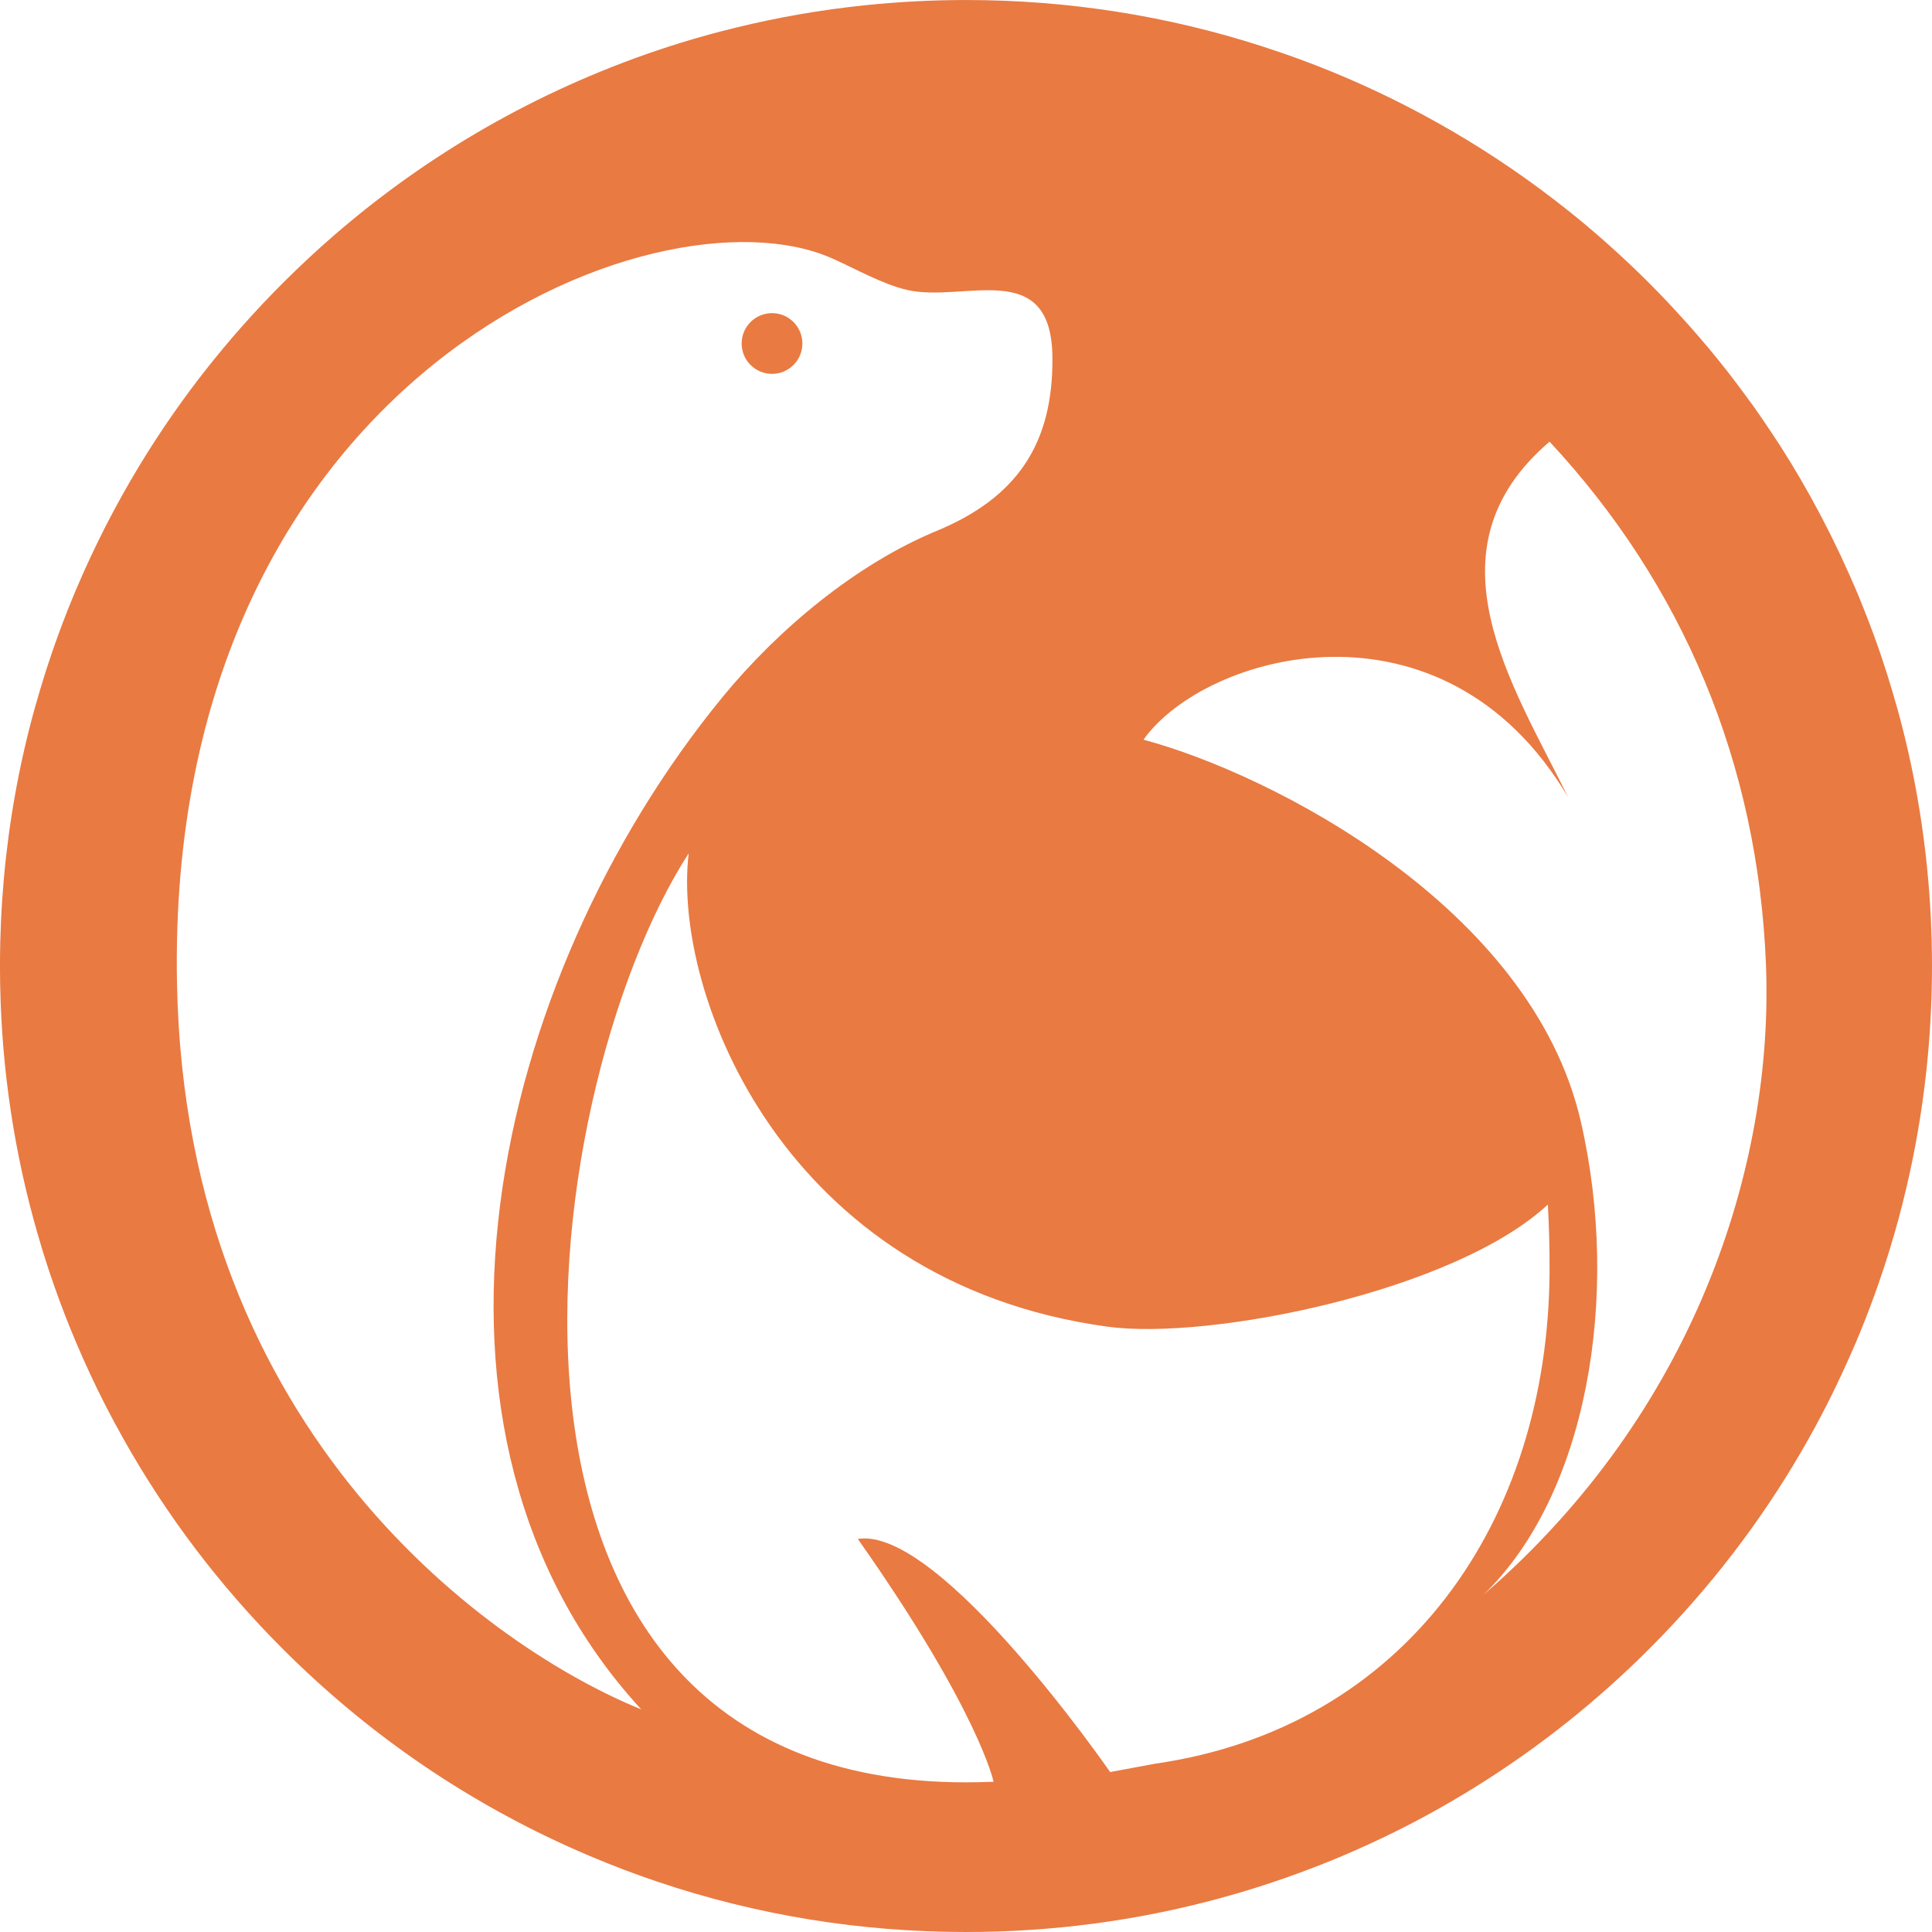
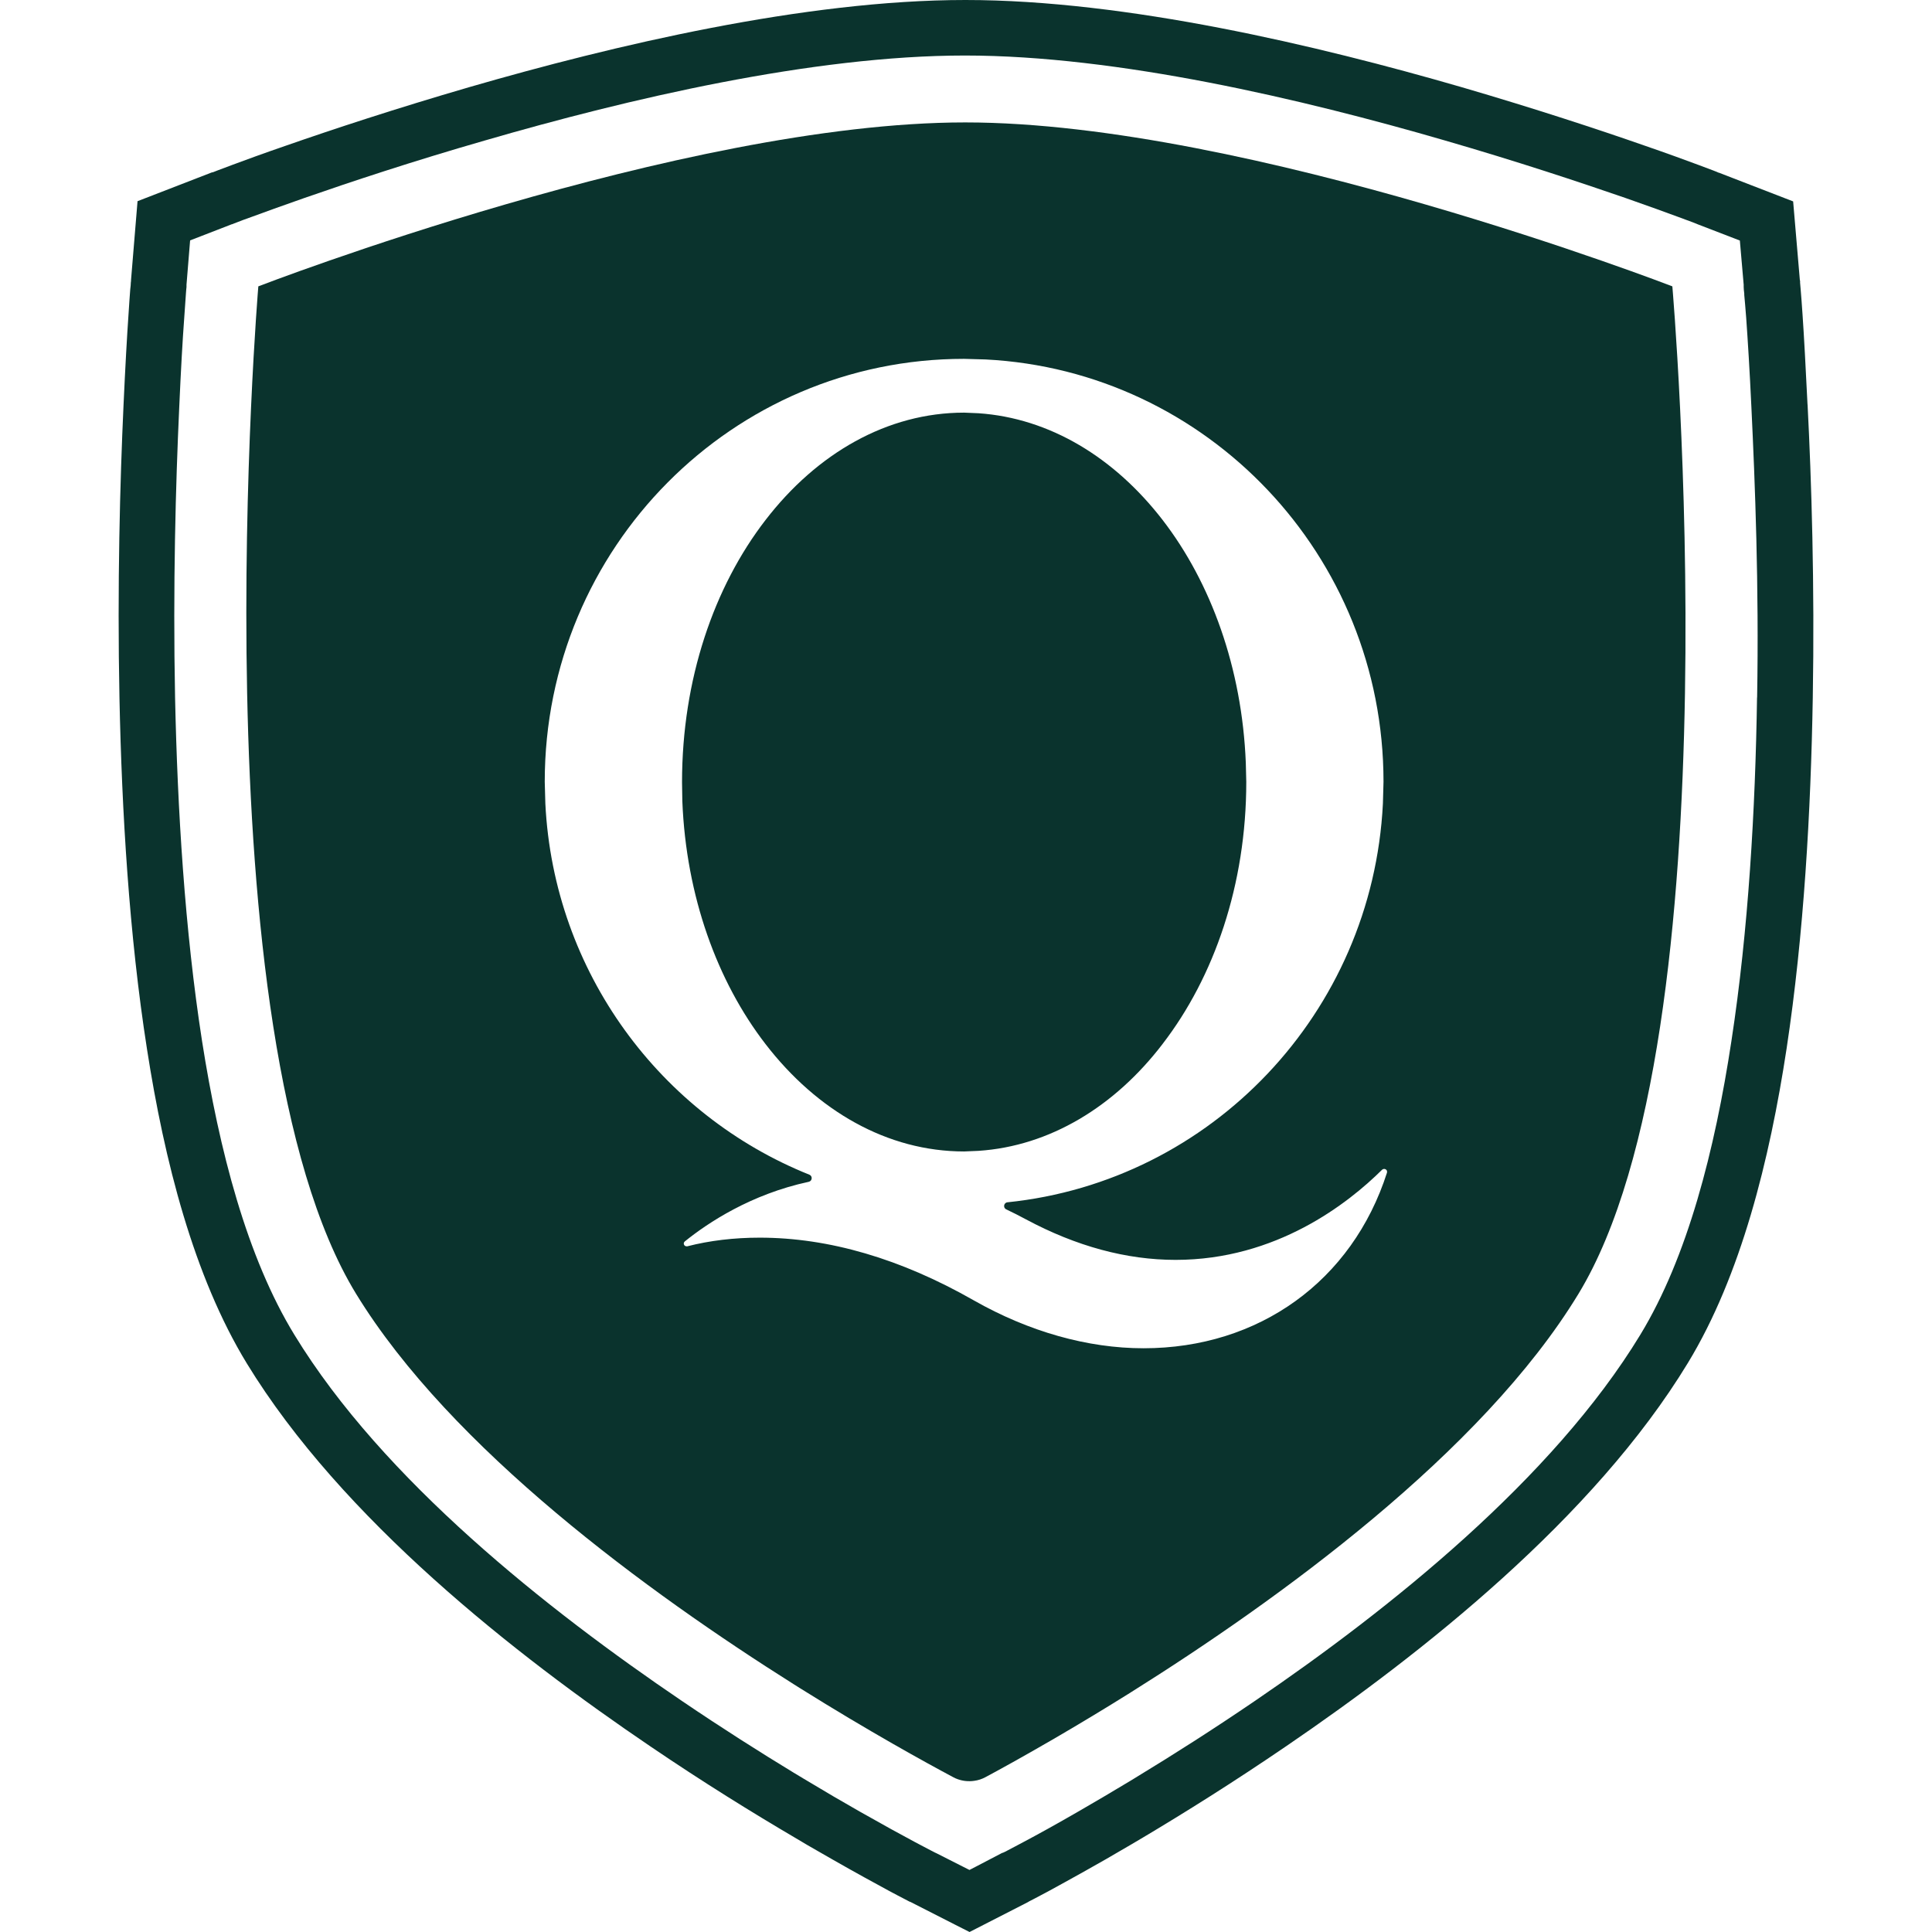
- <svg xmlns="http://www.w3.org/2000/svg" height="180" width="180" style="color: #e97a42" viewBox="0 0 180 180">
-   <path fill="currentColor" d="M 178.224 72.09 c -0.296 -1.463 -0.627 -2.919 -0.996 -4.364 -0.293 -1.151 -0.616 -2.293 -0.956 -3.433 -0.301 -1.008 -0.612 -2.014 -0.95 -3.012 -0.531 -1.578 -1.113 -3.142 -1.735 -4.694 -0.216 -0.54 -0.433 -1.082 -0.661 -1.618 -0.195 -0.462 -0.399 -0.917 -0.601 -1.375 -0.262 -0.591 -0.53 -1.177 -0.804 -1.762 -0.074 -0.159 -0.151 -0.315 -0.226 -0.474 -0.209 -0.441 -0.422 -0.881 -0.638 -1.318 -0.076 -0.154 -0.153 -0.306 -0.229 -0.459 -0.236 -0.471 -0.477 -0.939 -0.721 -1.406 -0.053 -0.101 -0.105 -0.201 -0.158 -0.302 -1.143 -2.16 -2.367 -4.269 -3.68 -6.322 -0.116 -0.181 -0.237 -0.359 -0.355 -0.539 -0.094 -0.144 -0.189 -0.288 -0.284 -0.432 -0.284 -0.431 -0.57 -0.861 -0.862 -1.287 -0.112 -0.164 -0.225 -0.326 -0.338 -0.489 -0.193 -0.279 -0.382 -0.56 -0.579 -0.836 -0.089 -0.125 -0.182 -0.249 -0.273 -0.374 -0.13 -0.182 -0.264 -0.362 -0.395 -0.542 -0.277 -0.38 -0.556 -0.76 -0.838 -1.135 -0.15 -0.199 -0.303 -0.395 -0.454 -0.593 -0.21 -0.274 -0.417 -0.552 -0.63 -0.823 -0.055 -0.069 -0.111 -0.136 -0.166 -0.205 -0.482 -0.61 -0.971 -1.216 -1.47 -1.814 -0.129 -0.155 -0.262 -0.306 -0.392 -0.461 -0.402 -0.476 -0.808 -0.95 -1.22 -1.417 -0.186 -0.212 -0.375 -0.422 -0.563 -0.631 -0.384 -0.428 -0.773 -0.854 -1.167 -1.276 -0.176 -0.189 -0.351 -0.379 -0.529 -0.567 -0.564 -0.595 -1.134 -1.186 -1.716 -1.768 -1.091 -1.091 -2.207 -2.15 -3.346 -3.178 -1.016 -0.919 -2.05 -1.815 -3.103 -2.684 -0.772 -0.636 -1.557 -1.255 -2.348 -1.864 -3.465 -2.67 -7.112 -5.075 -10.927 -7.209 -2.869 -1.604 -5.83 -3.06 -8.883 -4.351 -2.443 -1.033 -4.922 -1.948 -7.428 -2.756 -8.879 -2.863 -18.13 -4.318 -27.605 -4.318 -3.19 0 -6.354 0.169 -9.488 0.496 -4.036 0.421 -8.019 1.114 -11.94 2.073 -1.732 0.423 -3.452 0.892 -5.157 1.42 -2.856 0.883 -5.673 1.912 -8.447 3.085 -2.645 1.118 -5.222 2.357 -7.729 3.711 -2.574 1.39 -5.073 2.901 -7.494 4.533 -1.195 0.805 -2.37 1.64 -3.527 2.503 -1.156 0.864 -2.292 1.756 -3.408 2.676 -0.553 0.456 -1.1 0.919 -1.643 1.389 -1.649 1.427 -3.252 2.92 -4.806 4.473 -2.582 2.582 -4.991 5.299 -7.222 8.138 -0.892 1.135 -1.756 2.292 -2.59 3.467 -0.417 0.588 -0.827 1.18 -1.23 1.778 -0.403 0.597 -0.798 1.199 -1.186 1.806 -0.388 0.607 -0.769 1.218 -1.143 1.835 -2.241 3.697 -4.216 7.562 -5.916 11.582 -1.095 2.589 -2.059 5.217 -2.901 7.877 -0.153 0.482 -0.3 0.965 -0.444 1.449 -0.339 1.14 -0.663 2.282 -0.956 3.433 -0.369 1.446 -0.7 2.901 -0.996 4.364 -1.034 5.121 -1.618 10.343 -1.749 15.637 -0.018 0.757 -0.028 1.514 -0.028 2.274 0 1.123 0.02 2.244 0.062 3.361 0.285 7.82 1.568 15.475 3.825 22.879 0.044 0.147 0.088 0.295 0.133 0.441 0.877 2.823 1.894 5.608 3.054 8.35 0.85 2.009 1.769 3.98 2.755 5.912 0.539 1.057 1.105 2.099 1.685 3.132 4.013 7.142 8.98 13.698 14.846 19.564 7.713 7.713 16.611 13.878 26.477 18.352 0.705 0.32 1.415 0.632 2.131 0.935 2.081 0.88 4.185 1.679 6.313 2.396 9.217 3.106 18.85 4.677 28.719 4.677 8.031 0 15.902 -1.047 23.522 -3.107 0.633 -0.172 1.266 -0.35 1.895 -0.535 0.757 -0.222 1.509 -0.456 2.26 -0.698 0.717 -0.232 1.431 -0.474 2.145 -0.723 1.752 -0.616 3.49 -1.281 5.211 -2.009 0.755 -0.319 1.503 -0.651 2.247 -0.989 1.237 -0.563 2.459 -1.15 3.664 -1.766 0.644 -0.328 1.283 -0.665 1.917 -1.009 1.654 -0.896 3.274 -1.848 4.865 -2.844 5.736 -3.591 11.06 -7.827 15.912 -12.679 0.775 -0.775 1.534 -1.562 2.278 -2.36 5.204 -5.59 9.636 -11.754 13.246 -18.417 0.343 -0.634 0.68 -1.274 1.009 -1.917 0.482 -0.944 0.943 -1.9 1.392 -2.863 0.471 -1.007 0.928 -2.021 1.364 -3.049 1.22 -2.886 2.281 -5.82 3.187 -8.793 0.559 -1.833 1.056 -3.68 1.494 -5.542 0.108 -0.458 0.211 -0.916 0.312 -1.376 0.194 -0.883 0.373 -1.77 0.539 -2.659 1.02 -5.455 1.542 -11.02 1.542 -16.663 0 -6.074 -0.595 -12.058 -1.776 -17.911 z m -161.733 19.614 c -1.118 -56.662 44.604 -74.877 60.998 -67.647 2.187 0.965 4.732 2.431 7.042 2.96 5.295 1.213 13.432 -3.113 13.521 6.273 0.078 8.156 -3.389 13.108 -10.797 16.177 -7.539 3.124 -14.777 9.181 -19.95 15.493 -21.487 26.216 -31.231 68.556 -7.565 94.296 -13.679 -5.545 -42.418 -25.467 -43.248 -67.552 z m 91.109 72.619 c -0.053 0.008 -4.171 0.775 -4.171 0.775 0 0 -15.862 -22.957 -23.509 -21.719 11.291 16.04 12.649 22.625 12.649 22.625 -0.053 0.001 -0.107 0.001 -0.161 0.003 -51.831 2.131 -42.785 -64.026 -28.246 -86.502 -1.555 13.073 8.878 39.992 39.034 44.1 9.495 1.293 32.302 -3.275 41.015 -11.38 0.098 1.825 0.163 3.85 0.159 6.013 -0.046 23.538 -13.47 42.743 -36.77 46.085 z m 30.575 -15.708 c 9.647 -9.263 12.869 -27.779 9.103 -44.137 -4.608 -20.011 -28.861 -32.383 -40.744 -35.564 5.766 -8.089 27.908 -14.274 39.567 5.363 -5.172 -10.519 -13.556 -23.023 -1.732 -33.128 12.411 13.329 19.411 29.94 20.161 48.7 0.75 18.753 -6.64 41.768 -26.355 58.765 z" />
-   <circle fill="currentColor" cx="71.927" cy="32.004" r="2.829" />
+ <svg xmlns="http://www.w3.org/2000/svg" height="180" width="180" style="color: #0a332d" viewBox="123.14 123.03 615.36 701.52">
+   <path fill="currentColor" d="M736.38,269.91c-.68-13.81-1.26-24.76-1.81-32.66-.26-3.89-.5-7.04-.68-9.14-.08-1.05-.16-1.86-.21-2.44v-.68s-.08-.16-.08-.21l-2.44-28.62-27.02-10.45h-.13l-.42-.21-1.47-.58c-1.26-.47-3.07-1.18-5.38-2.02-4.67-1.73-11.32-4.18-19.64-7.04-16.59-5.8-39.89-13.47-66.46-21.22-52.04-15.07-121.55-31.61-180.02-31.61s-128.01,16.54-180.05,31.61c-26.65,7.75-49.86,15.41-66.51,21.22-8.32,2.86-14.97,5.3-19.64,7.04-2.31.84-4.12,1.55-5.38,2.02l-1.47.58-.42.13h-.16l-26.99,10.45-2.36,28.62v.29l-.08.68c0,.58-.08,1.39-.21,2.44-.13,2.18-.42,5.25-.63,9.14-.55,7.9-1.18,19.14-1.81,32.95-1.26,27.54-2.31,65.38-1.47,106.4.84,40.88,3.49,85.89,10,127.4,6.28,40.41,16.91,82.42,36.24,114.09,34.53,56.53,97.5,105.85,146.65,139.14,19.17,13.02,37.29,24.21,52.36,33.06,1.55.95,3.1,1.84,4.6,2.73,3.18,1.84,6.17,3.57,9.01,5.17,8.53,4.88,15.6,8.72,20.48,11.37,2.47,1.31,4.41,2.36,5.83,3.07.68.34,1.18.63,1.6.84l.5.21h.13v.05l16.23,8.27,5.04,2.55,2.52-1.29,18.72-9.58.24-.16.39-.21c.37-.18.92-.47,1.63-.84,1.08-.55,2.6-1.37,4.46-2.36.39-.24.81-.45,1.26-.68,1.55-.87,3.33-1.81,5.3-2.91,4.2-2.31,9.3-5.15,15.12-8.48,2.89-1.65,5.93-3.44,9.16-5.33,1.34-.79,2.68-1.58,4.04-2.39,15.05-8.95,33.11-20.24,52.33-33.37,48.89-33.35,111.41-82.61,145.68-139.06,19.25-31.67,29.67-73.68,35.82-114.09,6.3-41.51,8.82-86.52,9.51-127.4.71-41.01-.47-78.9-1.89-106.48ZM718.05,376.3c-.6,40.41-3.12,84.45-9.3,124.7-6.01,39.62-15.94,78.51-33.09,106.69-31.88,52.49-91.27,99.78-139.8,132.86-15.33,10.45-29.88,19.69-42.72,27.49-.87.53-1.73,1.05-2.57,1.58-6.93,4.17-13.31,7.93-18.98,11.19-1.94,1.13-3.83,2.21-5.59,3.2-1.89,1.08-3.7,2.07-5.38,3.02-3.49,1.94-6.51,3.57-8.98,4.88-2.36,1.23-4.25,2.28-5.51,2.91-.63.37-1.18.63-1.55.79l-.39.18h-.16l-9.61,5.02-2.34,1.21-4.83-2.44-7.14-3.62-.63-.29c-.34-.21-.84-.42-1.47-.76-1.31-.71-3.2-1.68-5.59-2.94-4.83-2.57-11.68-6.33-20.06-11.08-6.12-3.47-13.02-7.51-20.56-12.05-1.16-.68-2.34-1.42-3.54-2.13-12.31-7.48-26.1-16.23-40.54-26.02-48.81-33.08-108.6-80.3-140.72-132.92-17.28-28.2-27.36-67.06-33.58-106.76-6.28-40.33-8.93-84.29-9.79-124.7-.81-40.46.24-77.85,1.5-105.14.6-13.6,1.23-24.76,1.81-32.51.26-3.91.47-6.93.63-9.01.08-1.05.13-1.81.21-2.39v-.84l1.31-16.1,15.18-5.88h.08c.08,0,.21-.05.34-.13l1.42-.55c1.18-.5,2.99-1.13,5.23-1.94,4.57-1.68,11.13-4.07,19.33-6.93,16.36-5.7,39.23-13.31,65.46-20.85,51.68-15.02,118.9-30.85,174.3-30.85s122.6,15.83,174.3,30.85c26.23,7.59,49.1,15.2,65.46,20.85,8.17,2.86,14.76,5.25,19.3,6.93,2.23.81,4.07,1.52,5.25,1.94l1.39.55.29.13,15.39,5.93,1.39,16.04v.84c0,.58.08,1.34.21,2.39v.47c.21,2.02.42,4.88.71,8.45.55,7.75,1.26,18.91,1.89,32.51,1.31,27.28,2.78,64.75,2.07,105.22Z" />
+   <path fill="currentColor" d="M502.22,502.07c18.7-24.28,30.37-57.8,30.37-95.14l-.17-6.91c-1.38-34.46-12.66-65.43-30.2-88.17-17.54-22.73-41.04-37-66.87-38.77l-5.2-.22c-27.88,0-53.43,14.71-72.13,39-18.7,24.23-30.31,57.8-30.31,95.19l.11,6.91c1.38,34.51,12.67,65.44,30.2,88.17,18.75,24.34,44.31,39,72.13,39l5.2-.22c25.83-1.71,49.45-16.04,66.87-38.83Z" />
+   <path fill="currentColor" d="M430.56,167.48c-102.75,0-256.15,59.32-256.7,59.53-.08.97-22.58,270.88,35.47,365.77,34.45,56.32,106.24,108.6,159.04,141.87.68.42,1.37.84,2.05,1.29,25.34,15.86,46.06,27.23,55.72,32.38.55.32,1.13.55,1.71.76,1.92.68,3.96.87,5.93.58,1.42-.18,2.81-.63,4.12-1.34,5.12-2.73,13.34-7.27,23.74-13.29,1.1-.63,2.21-1.29,3.33-1.94,7.59-4.44,16.15-9.58,25.39-15.36.16-.11.32-.21.5-.32,52.8-33.11,127.27-86.78,162.38-144.63,57.56-94.76,34.14-364.8,34.06-365.77,0,0-153.79-59.53-256.75-59.53ZM583.69,548.81c-12.61,39.33-46.52,63.78-88.39,63.78-20.35,0-41.65-6.03-61.62-17.37-26.55-15.16-52.71-22.79-77.77-22.79-9.29,0-18.14,1.05-26.33,3.15h-.11c-.66,0-.94-.33-1.05-.66-.11-.22-.17-.72.28-1.11,8.45-6.81,24.02-17.15,45.01-21.66,1.31-.28,1.48-2.09.24-2.58-53.91-21.62-92.82-73.37-95.87-134.73l-.22-7.96c0-85.02,68.26-153.55,152.22-153.55l7.86.22c80.31,4.09,144.48,71.02,144.48,153.33l-.22,7.96c-3.82,76-62.32,137.14-136.32,144.75-1.36.14-1.69,1.98-.45,2.57,2.39,1.13,4.78,2.34,7.17,3.63,18.26,9.79,36.51,14.71,54.32,14.71,36.56,0,62.67-20.52,75-32.75.22-.17.44-.28.72-.28.33,0,.72.17.88.44.22.28.22.55.17.88Z" />
</svg>
